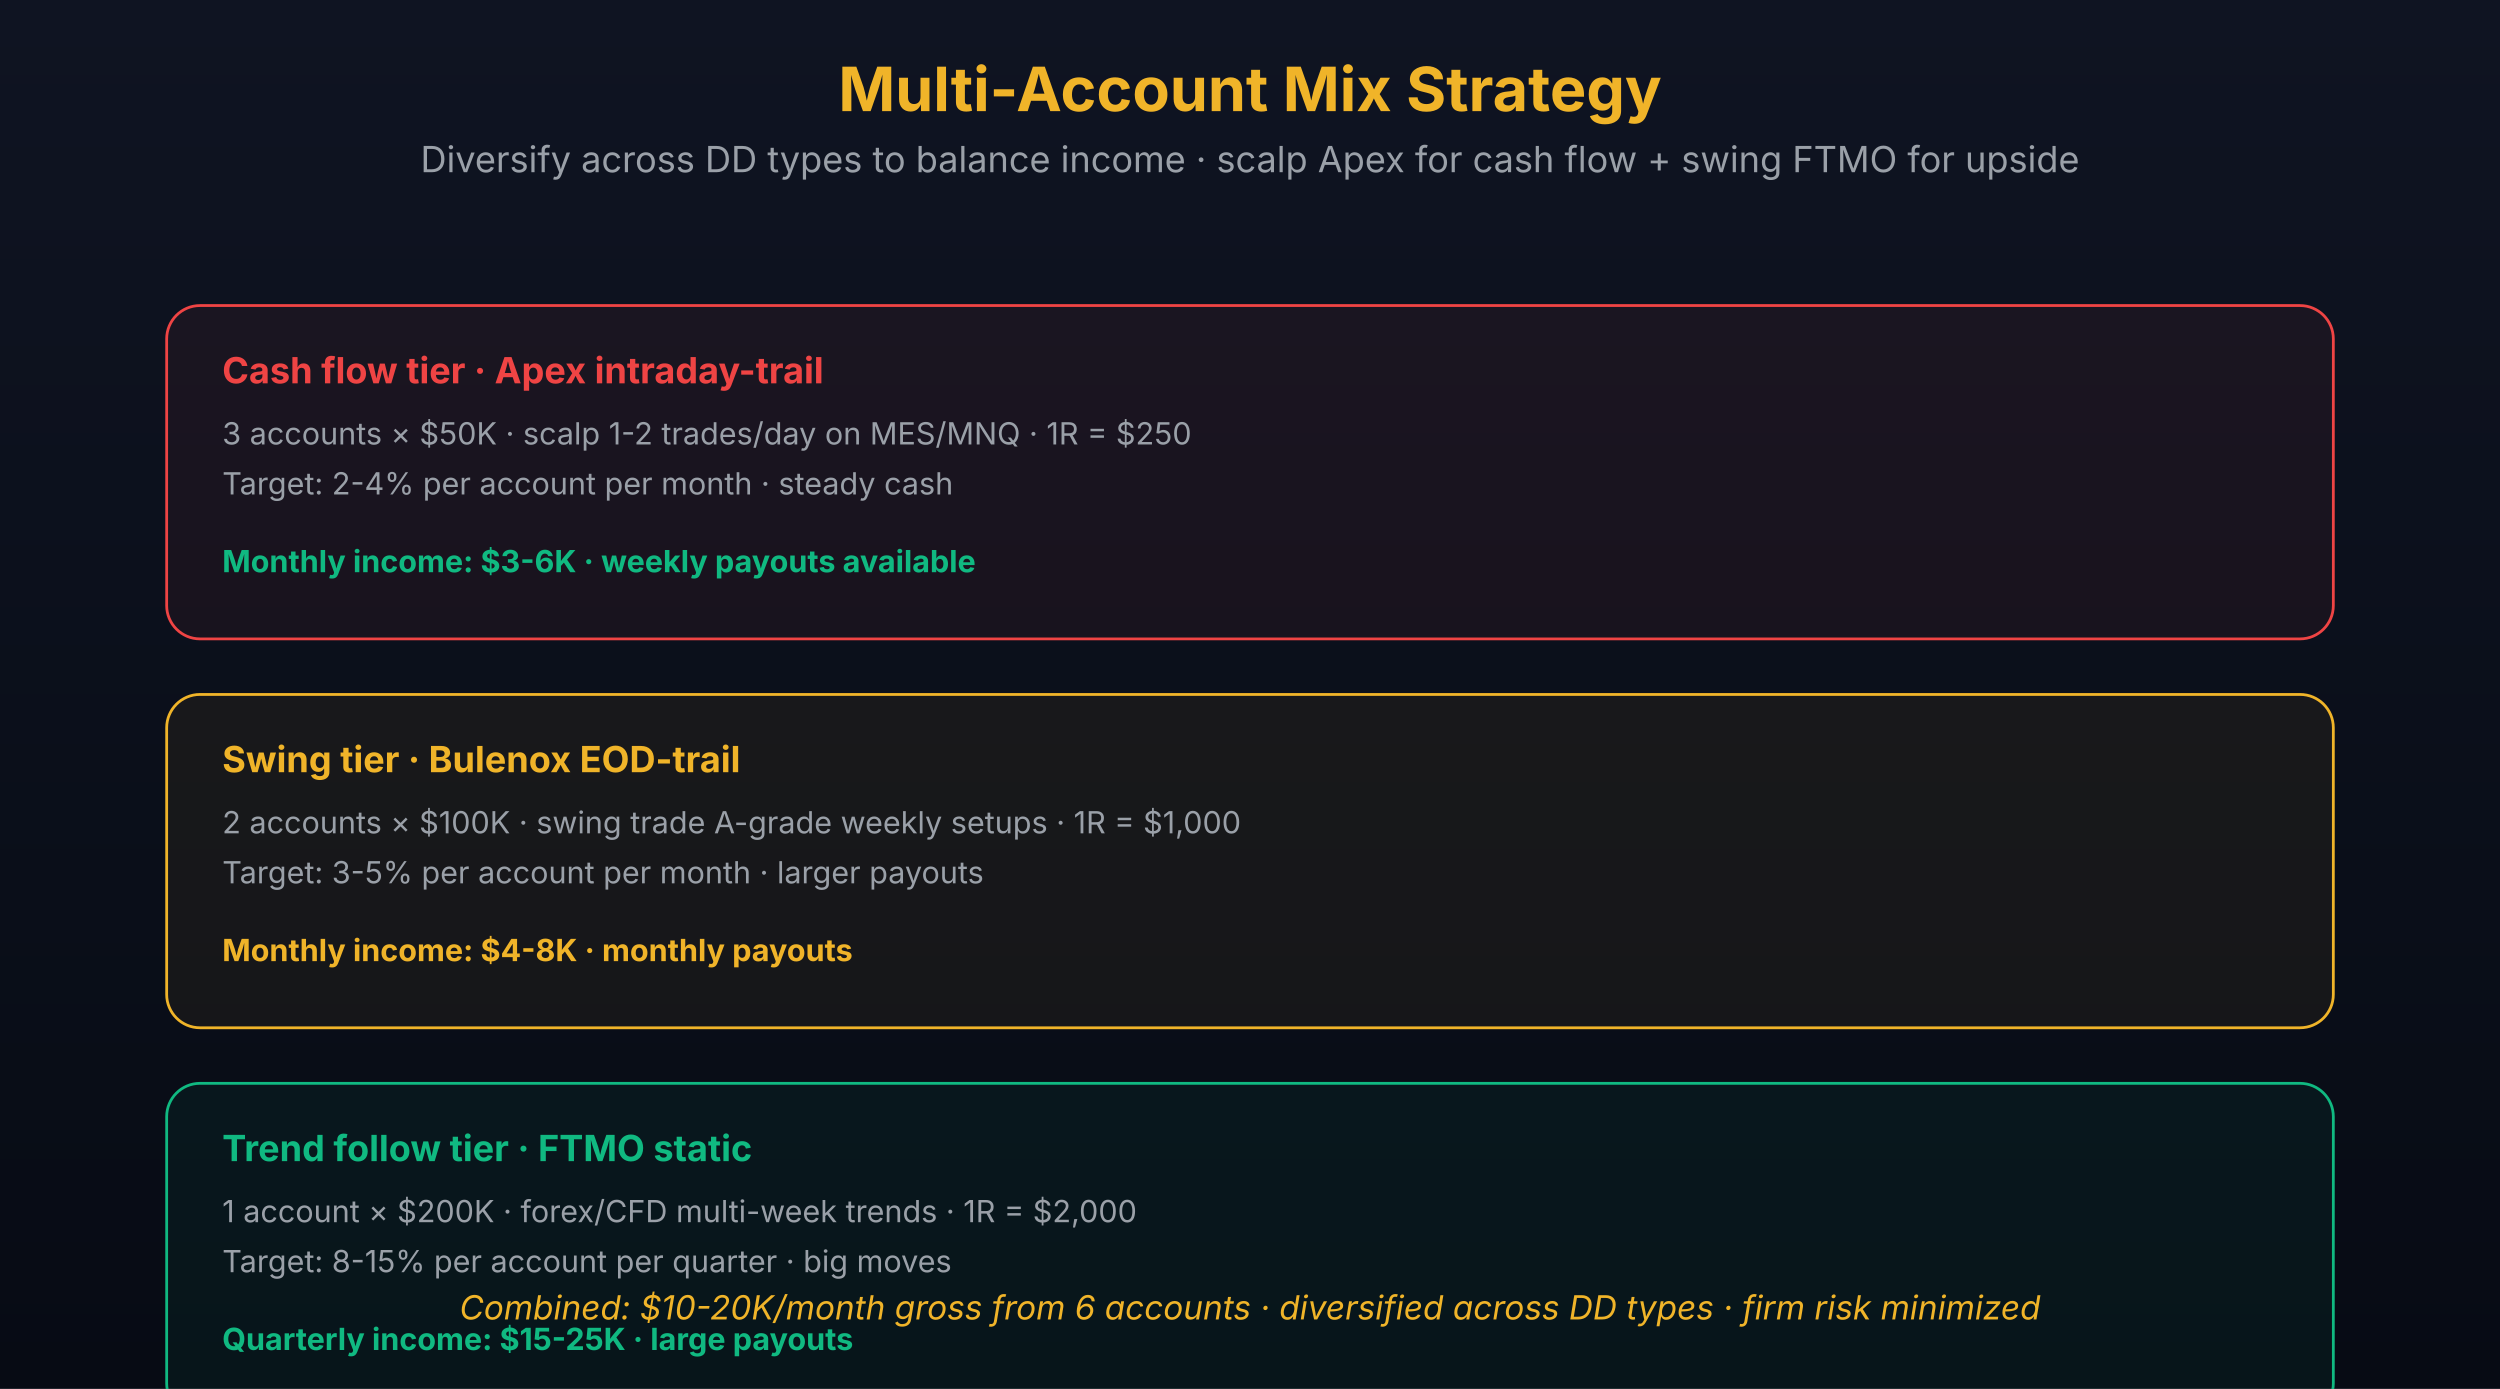
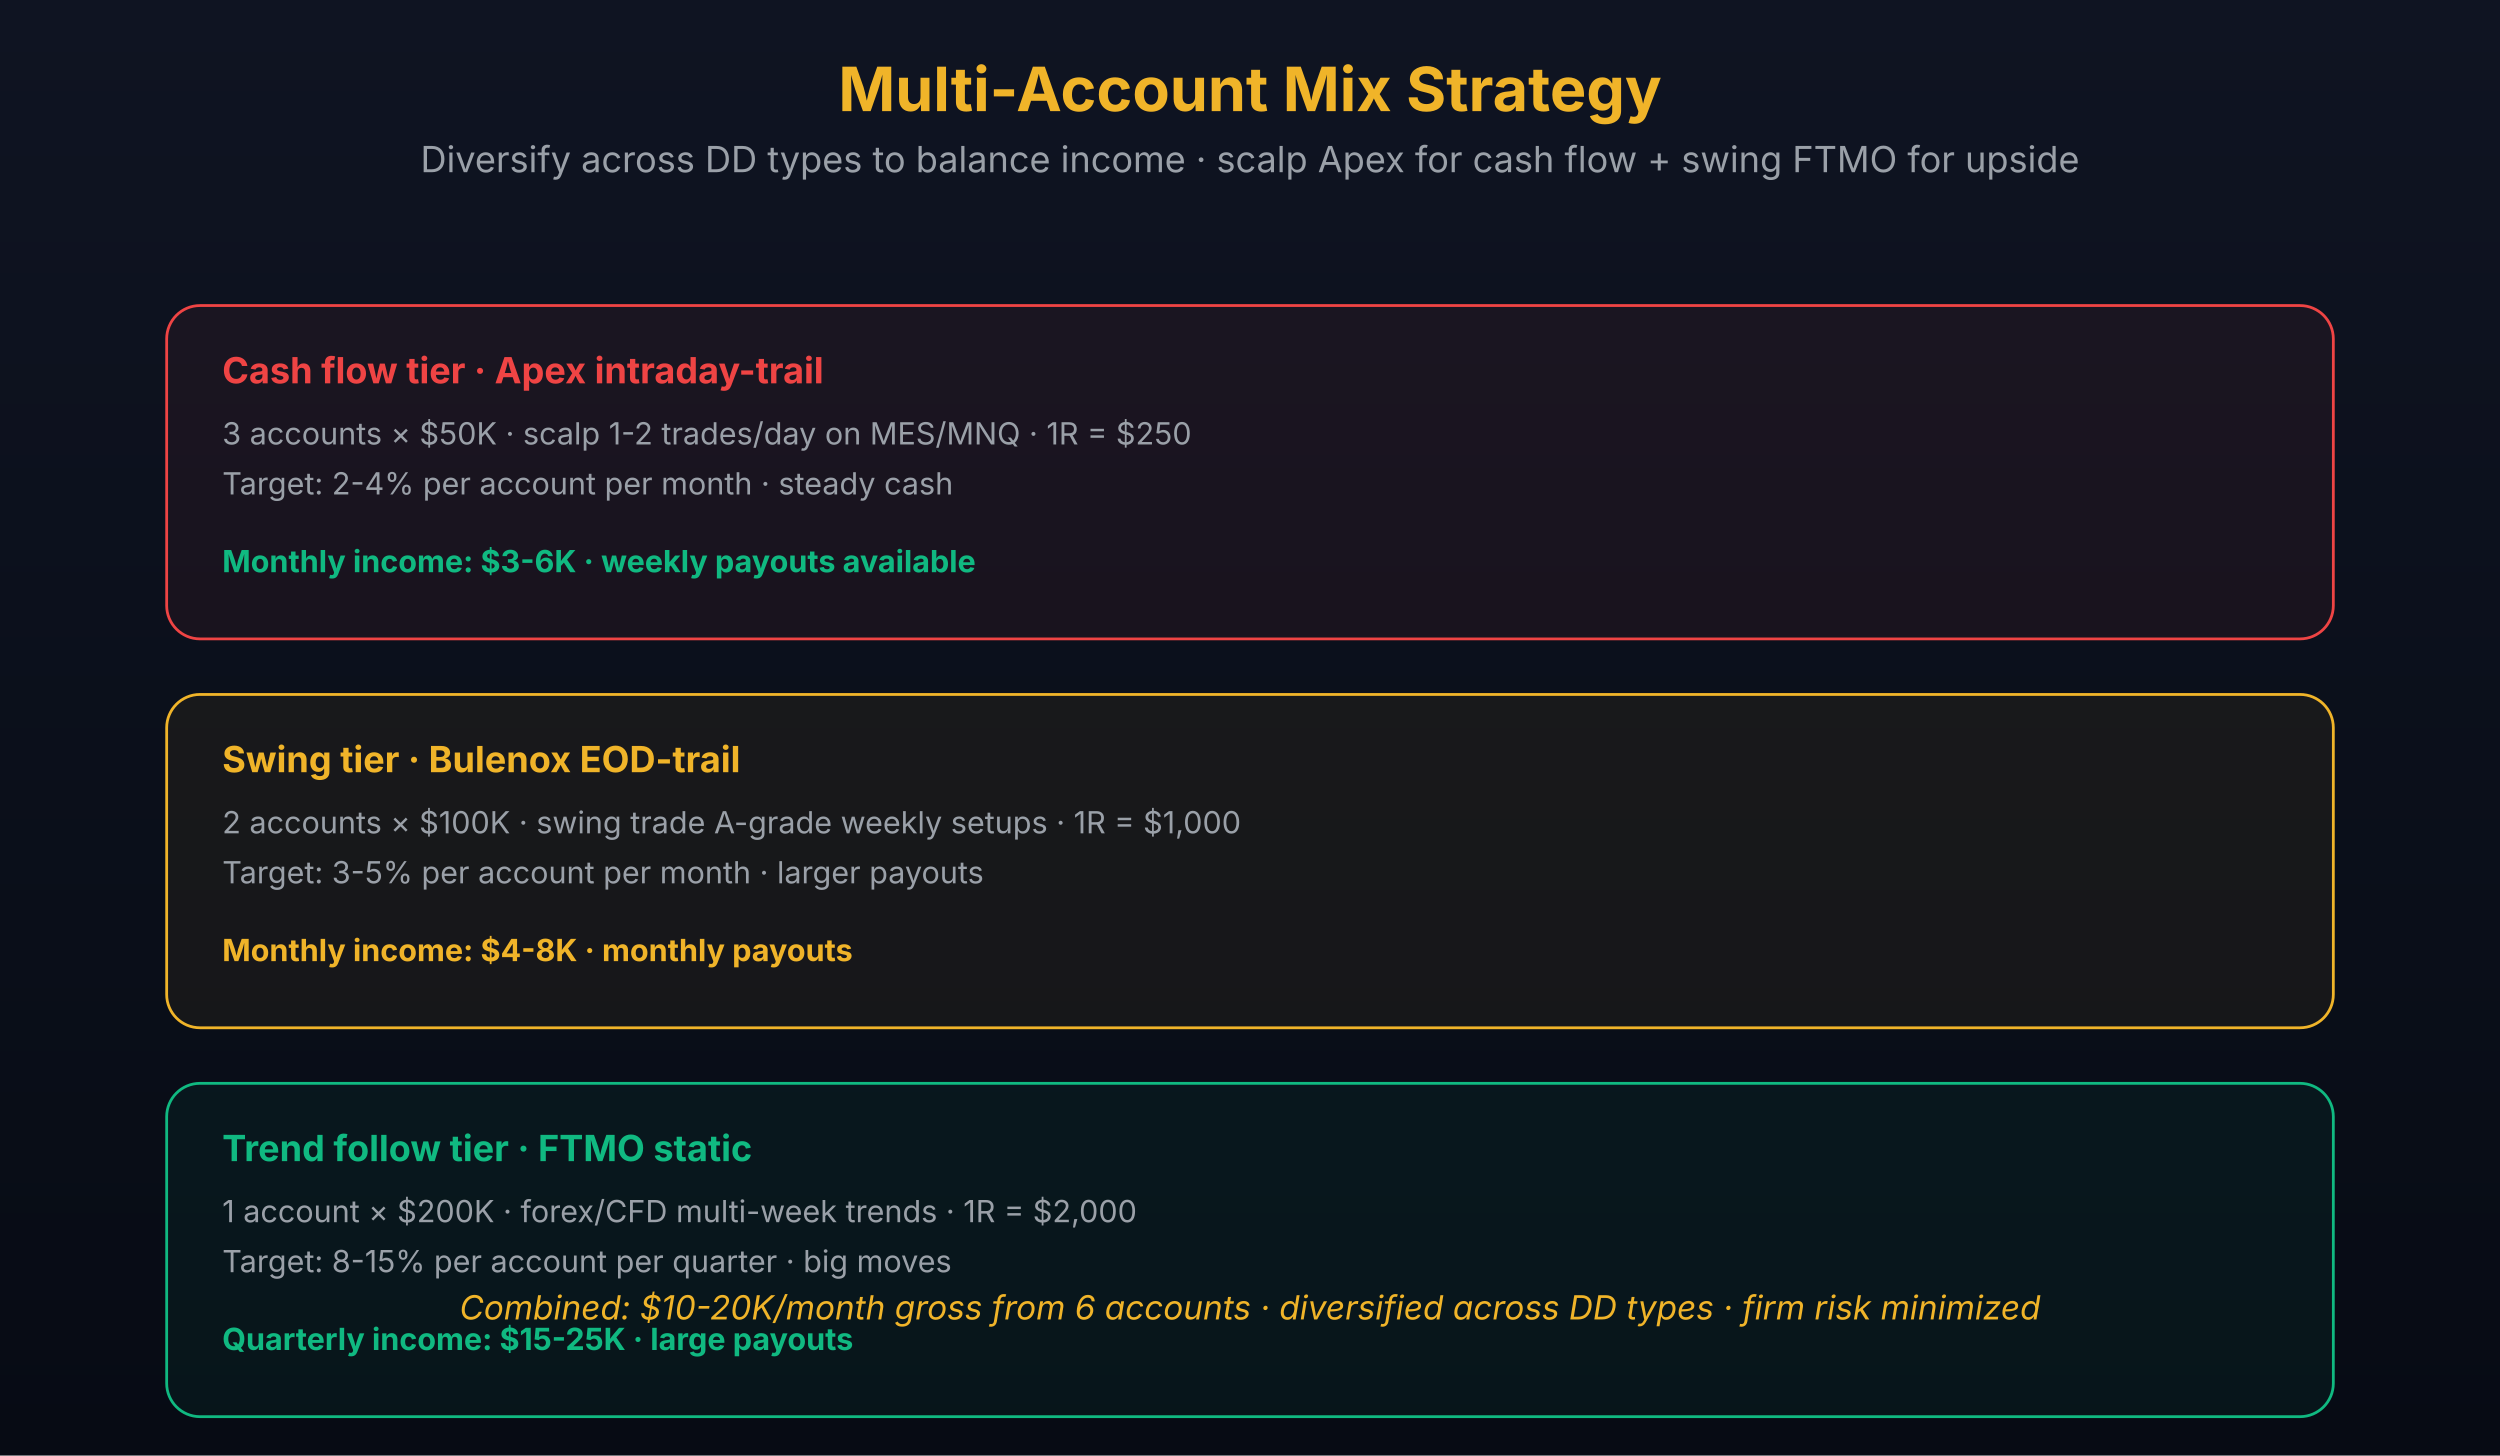
- <svg xmlns="http://www.w3.org/2000/svg" viewBox="0 0 900 500" font-family="Inter, system-ui, sans-serif">
+ <svg xmlns="http://www.w3.org/2000/svg" viewBox="0 0 900 524" font-family="Inter, system-ui, sans-serif">
  <defs>
    <linearGradient id="bg" x1="0" x2="0" y1="0" y2="1">
      <stop offset="0%" stop-color="#0F1422" />
      <stop offset="100%" stop-color="#070B14" />
    </linearGradient>
  </defs>
-   <rect width="900" height="500" fill="url(#bg)" />
+   <rect width="900" height="524" fill="url(#bg)" />
  <text x="450" y="40" fill="#F0B429" font-size="22" font-weight="700" text-anchor="middle">Multi-Account Mix Strategy</text>
  <text x="450" y="62" fill="#9AA0A8" font-size="13" text-anchor="middle">Diversify across DD types to balance income · scalp Apex for cash flow + swing FTMO for upside</text>
  <g transform="translate(60, 110)" font-size="11">
    <g>
      <rect width="780" height="120" rx="12" fill="rgba(239,68,68,.06)" stroke="#EF4444" />
      <text x="20" y="28" fill="#EF4444" font-size="13" font-weight="700">Cash flow tier · Apex intraday-trail</text>
      <text x="20" y="50" fill="#9AA0A8">3 accounts × $50K · scalp 1-2 trades/day on MES/MNQ · 1R = $250</text>
      <text x="20" y="68" fill="#9AA0A8">Target: 2-4% per account per month · steady cash</text>
      <text x="20" y="96" fill="#10B981" font-weight="700">Monthly income: $3-6K · weekly payouts available</text>
    </g>
    <g transform="translate(0, 140)">
      <rect width="780" height="120" rx="12" fill="rgba(240,180,41,.06)" stroke="#F0B429" />
      <text x="20" y="28" fill="#F0B429" font-size="13" font-weight="700">Swing tier · Bulenox EOD-trail</text>
      <text x="20" y="50" fill="#9AA0A8">2 accounts × $100K · swing trade A-grade weekly setups · 1R = $1,000</text>
      <text x="20" y="68" fill="#9AA0A8">Target: 3-5% per account per month · larger payouts</text>
      <text x="20" y="96" fill="#F0B429" font-weight="700">Monthly income: $4-8K · monthly payouts</text>
    </g>
    <g transform="translate(0, 280)">
      <rect width="780" height="120" rx="12" fill="rgba(16,185,129,.06)" stroke="#10B981" />
      <text x="20" y="28" fill="#10B981" font-size="13" font-weight="700">Trend follow tier · FTMO static</text>
      <text x="20" y="50" fill="#9AA0A8">1 account × $200K · forex/CFD multi-week trends · 1R = $2,000</text>
      <text x="20" y="68" fill="#9AA0A8">Target: 8-15% per account per quarter · big moves</text>
      <text x="20" y="96" fill="#10B981" font-weight="700">Quarterly income: $15-25K · large payouts</text>
    </g>
  </g>
  <text x="450" y="475" fill="#F0B429" font-size="12" font-style="italic" text-anchor="middle">Combined: $10-20K/month gross from 6 accounts · diversified across DD types · firm risk minimized</text>
</svg>
